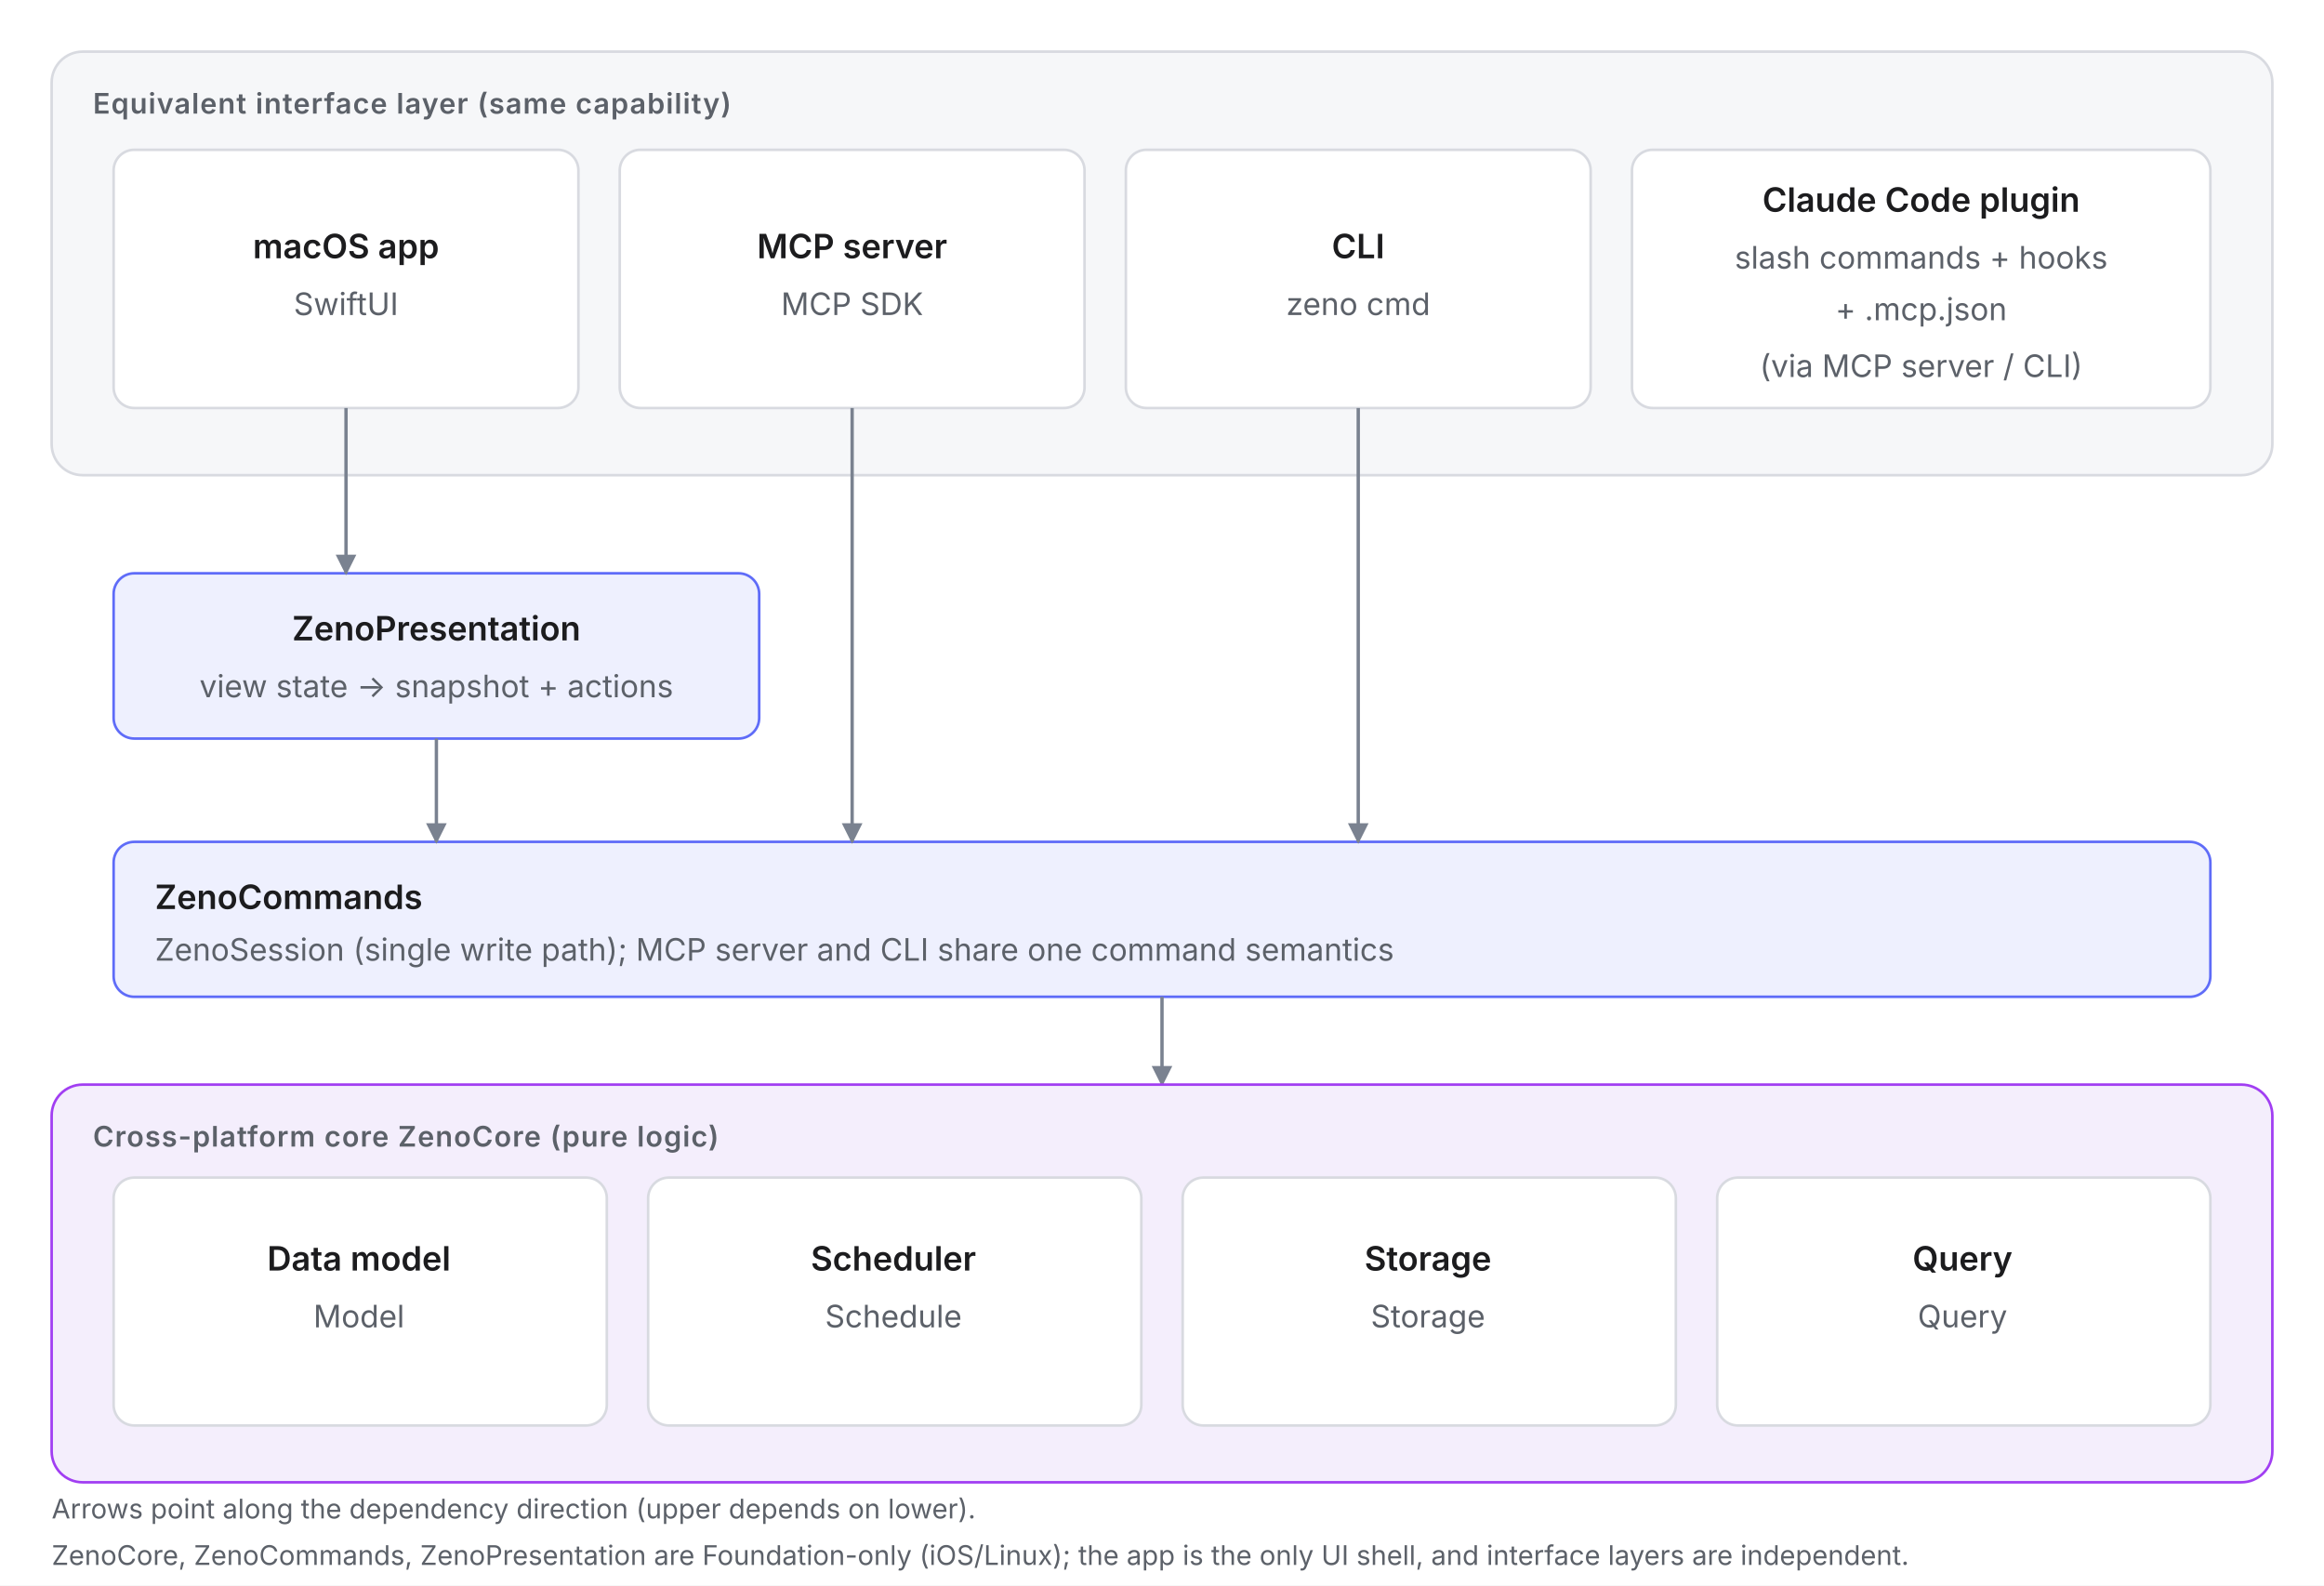
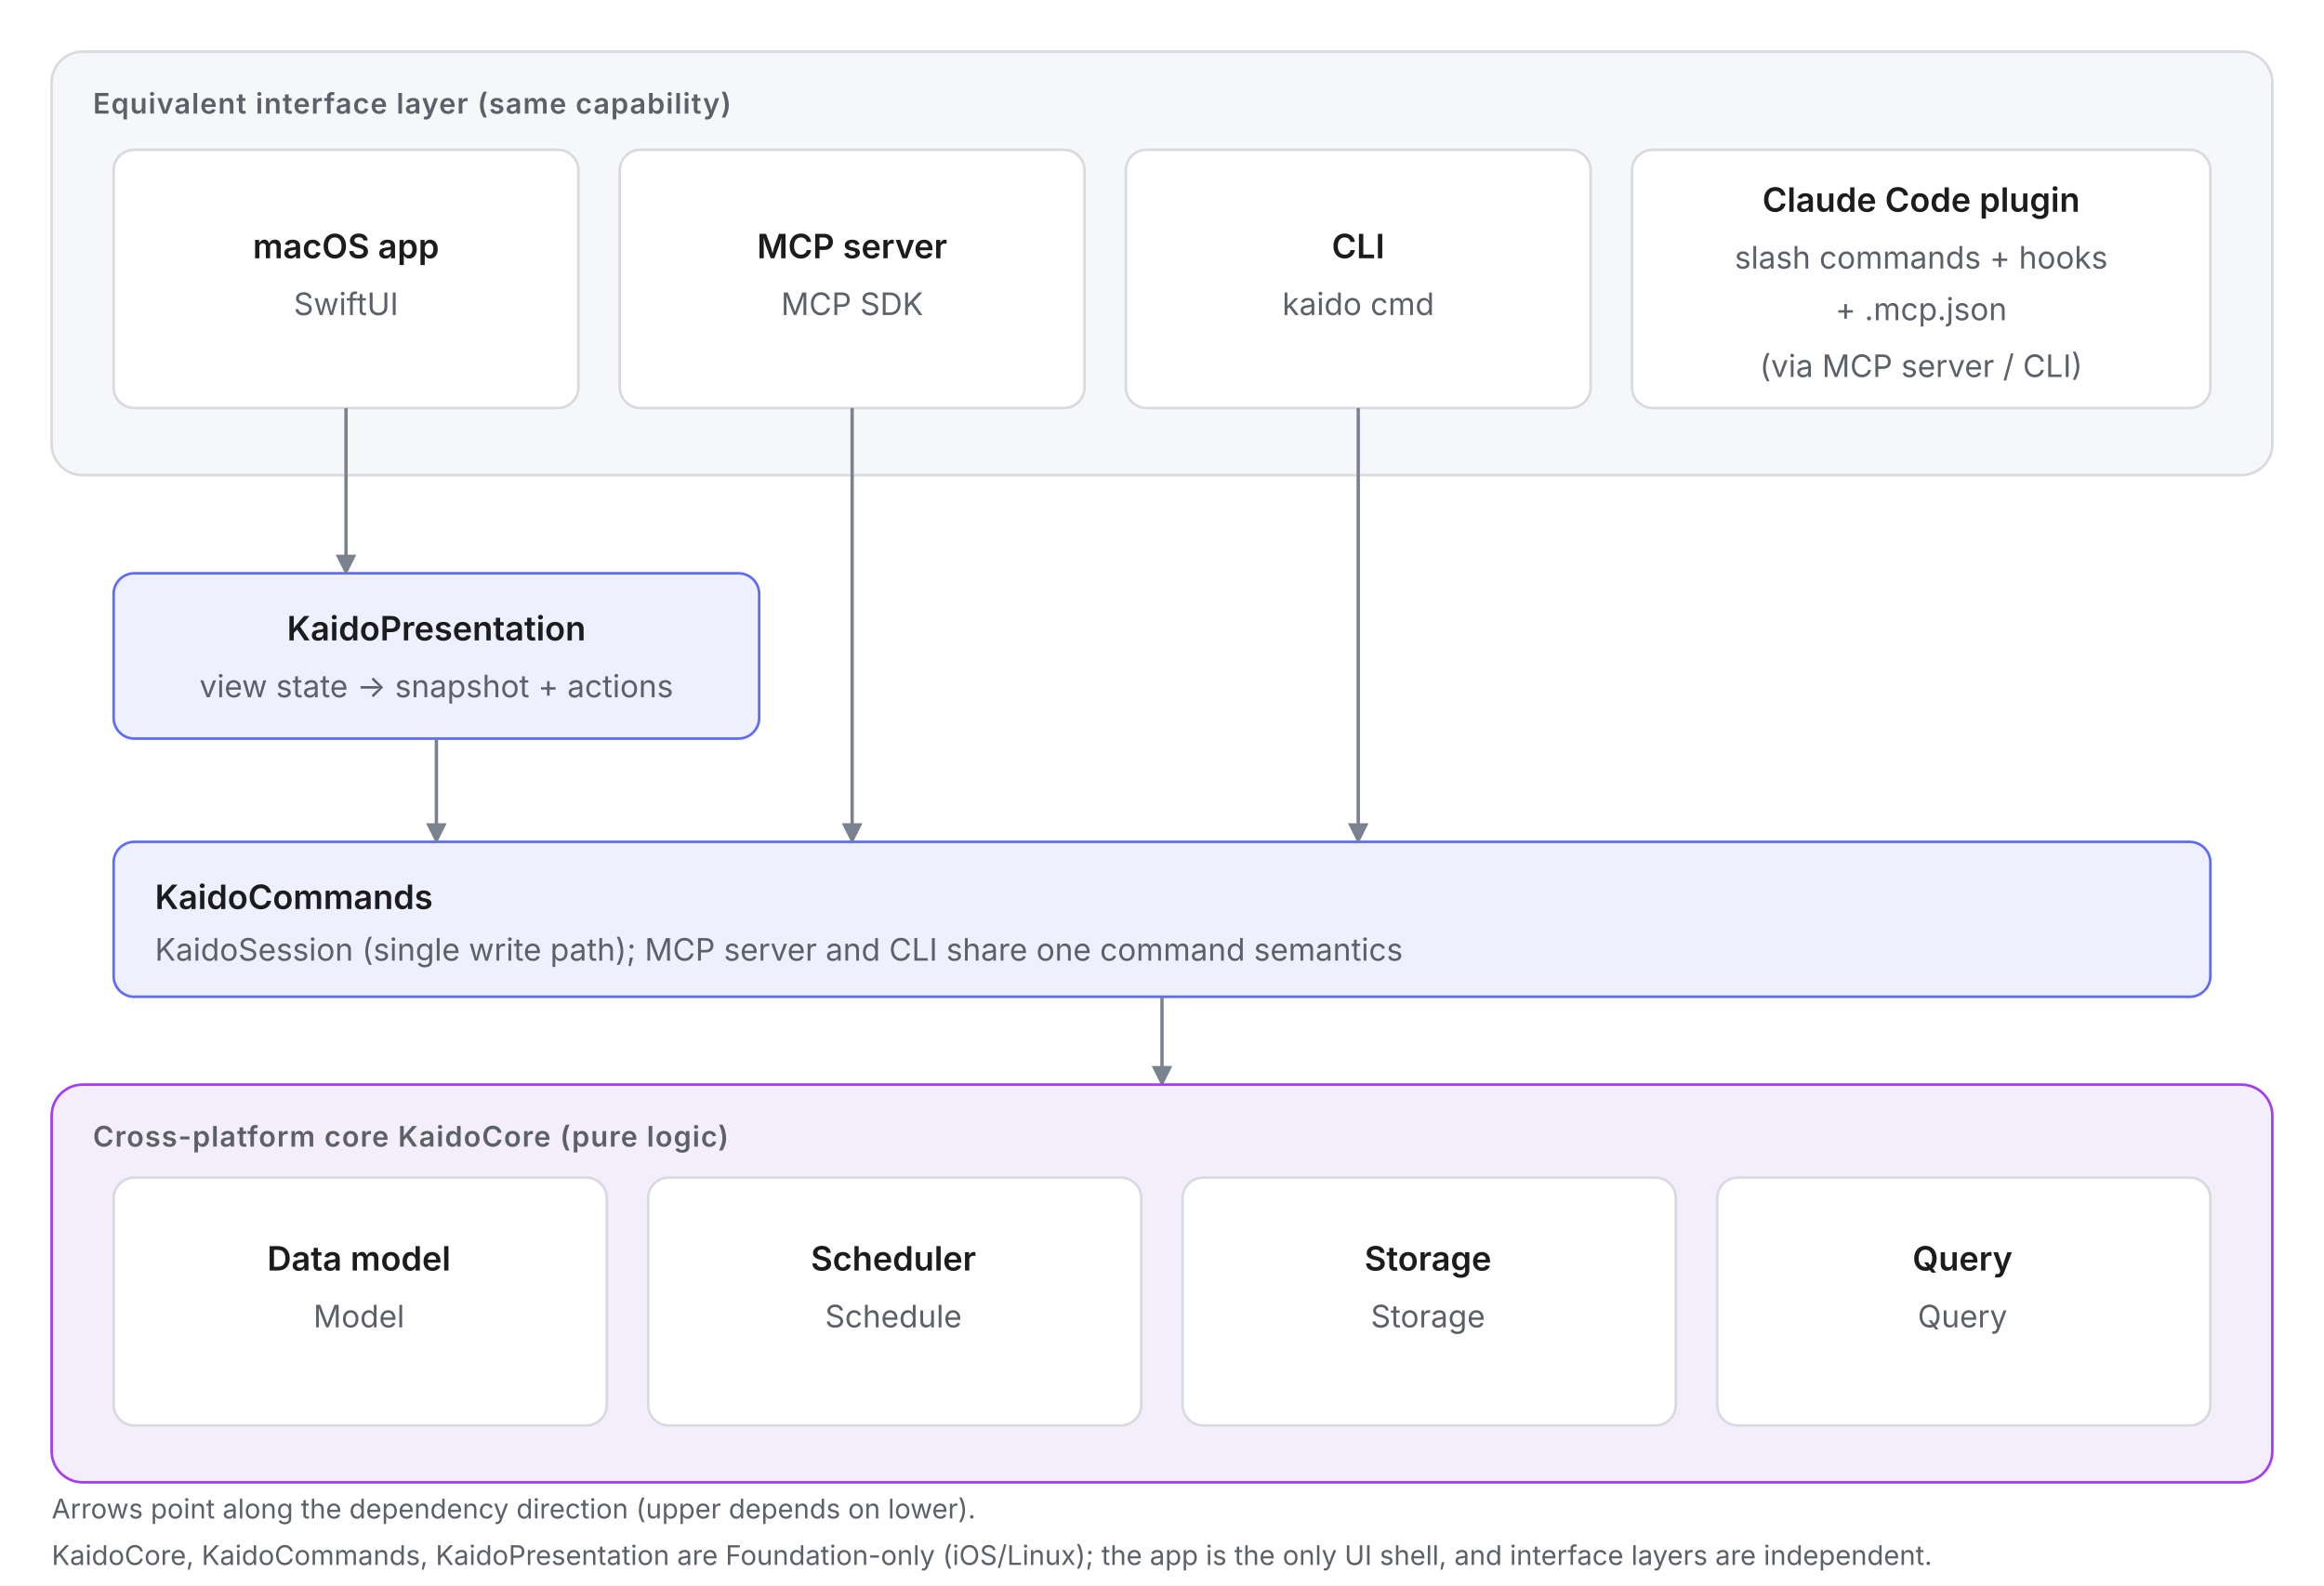
- <svg xmlns="http://www.w3.org/2000/svg" viewBox="0 0 900 614" width="900" height="614" role="img" aria-labelledby="zeno-fig-title zeno-fig-desc">
+ <svg xmlns="http://www.w3.org/2000/svg" viewBox="0 0 900 614" width="900" height="614" role="img" aria-labelledby="kaido-fig-title kaido-fig-desc">
  <style>
    .canvas { fill: #FFFFFF; }
    .panel { fill: #FFFFFF; stroke: #D8DAE0; stroke-width: 1; }
    .soft { fill: #F6F7F9; stroke: #D8DAE0; stroke-width: 1; }
    .accent { fill: #EEF0FE; stroke: #5F6CF8; stroke-width: 1; }
    .core { fill: #F4EEFC; stroke: #A13EF2; stroke-width: 1; }
    .line { stroke: #7A8290; stroke-width: 1.3; fill: none; }
    .tree { stroke: #C3C7D0; stroke-width: 1; fill: none; }
    .t-title { font: 600 13px "SF Pro Text", -apple-system, "PingFang SC", "Hiragino Sans GB", "Microsoft YaHei", sans-serif; fill: #1C1C1E; }
    .t-sub { font: 400 12px "SF Pro Text", -apple-system, "PingFang SC", "Hiragino Sans GB", "Microsoft YaHei", sans-serif; fill: #5C6169; }
    .t-name { font: 600 12.5px "SF Mono", ui-monospace, Menlo, monospace; fill: #1C1C1E; }
    .t-mono { font: 400 12px "SF Mono", ui-monospace, Menlo, monospace; fill: #1C1C1E; }
    .t-band { font: 600 11px "SF Pro Text", -apple-system, "PingFang SC", "Hiragino Sans GB", "Microsoft YaHei", sans-serif; fill: #5C6169; letter-spacing: 0.4px; }
    .t-note { font: 400 10.5px "SF Pro Text", -apple-system, "PingFang SC", "Hiragino Sans GB", "Microsoft YaHei", sans-serif; fill: #5C6169; }
    .arrow-head { fill: #7A8290; }
    @media (prefers-color-scheme: dark) {
      .canvas { fill: #1C1C1E; }
      .panel { fill: #2C2C2E; stroke: #3A3A3C; }
      .soft { fill: #242426; stroke: #3A3A3C; }
      .accent { fill: #232640; stroke: #5F6CF8; }
      .core { fill: #2B2233; stroke: #A13EF2; }
      .line { stroke: #8B93A3; }
      .tree { stroke: #4A4A4E; }
      .t-title, .t-name, .t-mono { fill: #F2F2F7; }
      .t-sub, .t-band, .t-note { fill: #A6A6AD; }
      .arrow-head { fill: #8B93A3; }
    }
  </style>
  <defs>
-     <marker id="zeno-arrow" markerWidth="8" markerHeight="8" refX="7.2" refY="4" orient="auto" markerUnits="userSpaceOnUse">
+     <marker id="kaido-arrow" markerWidth="8" markerHeight="8" refX="7.2" refY="4" orient="auto" markerUnits="userSpaceOnUse">
      <path d="M0,0 L8,4 L0,8 Z" class="arrow-head" />
    </marker>
  </defs>
  <rect class="canvas" x="0" y="0" width="900" height="614" />
  <rect class="soft" x="20" y="20" width="860" height="164" rx="12" />
  <text class="t-band" x="36" y="44">Equivalent interface layer (same capability)</text>
  <rect class="panel" x="44" y="58" width="180" height="100" rx="8" />
  <text class="t-title" x="134" y="100" text-anchor="middle">macOS app</text>
  <text class="t-sub" x="134" y="122" text-anchor="middle">SwiftUI</text>
  <rect class="panel" x="240" y="58" width="180" height="100" rx="8" />
  <text class="t-title" x="330" y="100" text-anchor="middle">MCP server</text>
  <text class="t-sub" x="330" y="122" text-anchor="middle">MCP SDK</text>
  <rect class="panel" x="436" y="58" width="180" height="100" rx="8" />
  <text class="t-title" x="526" y="100" text-anchor="middle">CLI</text>
-   <text class="t-sub" x="526" y="122" text-anchor="middle">zeno cmd</text>
+   <text class="t-sub" x="526" y="122" text-anchor="middle">kaido cmd</text>
  <rect class="panel" x="632" y="58" width="224" height="100" rx="8" />
  <text class="t-title" x="744" y="82" text-anchor="middle">Claude Code plugin</text>
  <text class="t-sub" x="744" y="104" text-anchor="middle">slash commands + hooks</text>
  <text class="t-sub" x="744" y="124" text-anchor="middle">+ .mcp.json</text>
  <text class="t-sub" x="744" y="146" text-anchor="middle">(via MCP server / CLI)</text>
  <rect class="accent" x="44" y="222" width="250" height="64" rx="8" />
-   <text class="t-title" x="169" y="248" text-anchor="middle">ZenoPresentation</text>
+   <text class="t-title" x="169" y="248" text-anchor="middle">KaidoPresentation</text>
  <text class="t-sub" x="169" y="270" text-anchor="middle">view state → snapshot + actions</text>
  <rect class="accent" x="44" y="326" width="812" height="60" rx="8" />
-   <text class="t-title" x="60" y="352">ZenoCommands</text>
-   <text class="t-sub" x="60" y="372">ZenoSession (single write path); MCP server and CLI share one command semantics</text>
-   <path class="line" d="M134,158 L134,222" marker-end="url(#zeno-arrow)" />
-   <path class="line" d="M169,286 L169,326" marker-end="url(#zeno-arrow)" />
-   <path class="line" d="M330,158 L330,326" marker-end="url(#zeno-arrow)" />
-   <path class="line" d="M526,158 L526,326" marker-end="url(#zeno-arrow)" />
-   <path class="line" d="M450,386 L450,420" marker-end="url(#zeno-arrow)" />
+   <text class="t-title" x="60" y="352">KaidoCommands</text>
+   <text class="t-sub" x="60" y="372">KaidoSession (single write path); MCP server and CLI share one command semantics</text>
+   <path class="line" d="M134,158 L134,222" marker-end="url(#kaido-arrow)" />
+   <path class="line" d="M169,286 L169,326" marker-end="url(#kaido-arrow)" />
+   <path class="line" d="M330,158 L330,326" marker-end="url(#kaido-arrow)" />
+   <path class="line" d="M526,158 L526,326" marker-end="url(#kaido-arrow)" />
+   <path class="line" d="M450,386 L450,420" marker-end="url(#kaido-arrow)" />
  <rect class="core" x="20" y="420" width="860" height="154" rx="12" />
-   <text class="t-band" x="36" y="444">Cross-platform core ZenoCore (pure logic)</text>
+   <text class="t-band" x="36" y="444">Cross-platform core KaidoCore (pure logic)</text>
  <rect class="panel" x="44" y="456" width="191" height="96" rx="8" />
  <text class="t-title" x="139" y="492" text-anchor="middle">Data model</text>
  <text class="t-sub" x="139" y="514" text-anchor="middle">Model</text>
  <rect class="panel" x="251" y="456" width="191" height="96" rx="8" />
  <text class="t-title" x="346" y="492" text-anchor="middle">Scheduler</text>
  <text class="t-sub" x="346" y="514" text-anchor="middle">Schedule</text>
  <rect class="panel" x="458" y="456" width="191" height="96" rx="8" />
  <text class="t-title" x="553" y="492" text-anchor="middle">Storage</text>
  <text class="t-sub" x="553" y="514" text-anchor="middle">Storage</text>
  <rect class="panel" x="665" y="456" width="191" height="96" rx="8" />
  <text class="t-title" x="760" y="492" text-anchor="middle">Query</text>
  <text class="t-sub" x="760" y="514" text-anchor="middle">Query</text>
  <text class="t-note" x="20" y="588">Arrows point along the dependency direction (upper depends on lower).</text>
-   <text class="t-note" x="20" y="606">ZenoCore, ZenoCommands, ZenoPresentation are Foundation-only (iOS/Linux); the app is the only UI shell, and interface layers are independent.</text>
+   <text class="t-note" x="20" y="606">KaidoCore, KaidoCommands, KaidoPresentation are Foundation-only (iOS/Linux); the app is the only UI shell, and interface layers are independent.</text>
</svg>
